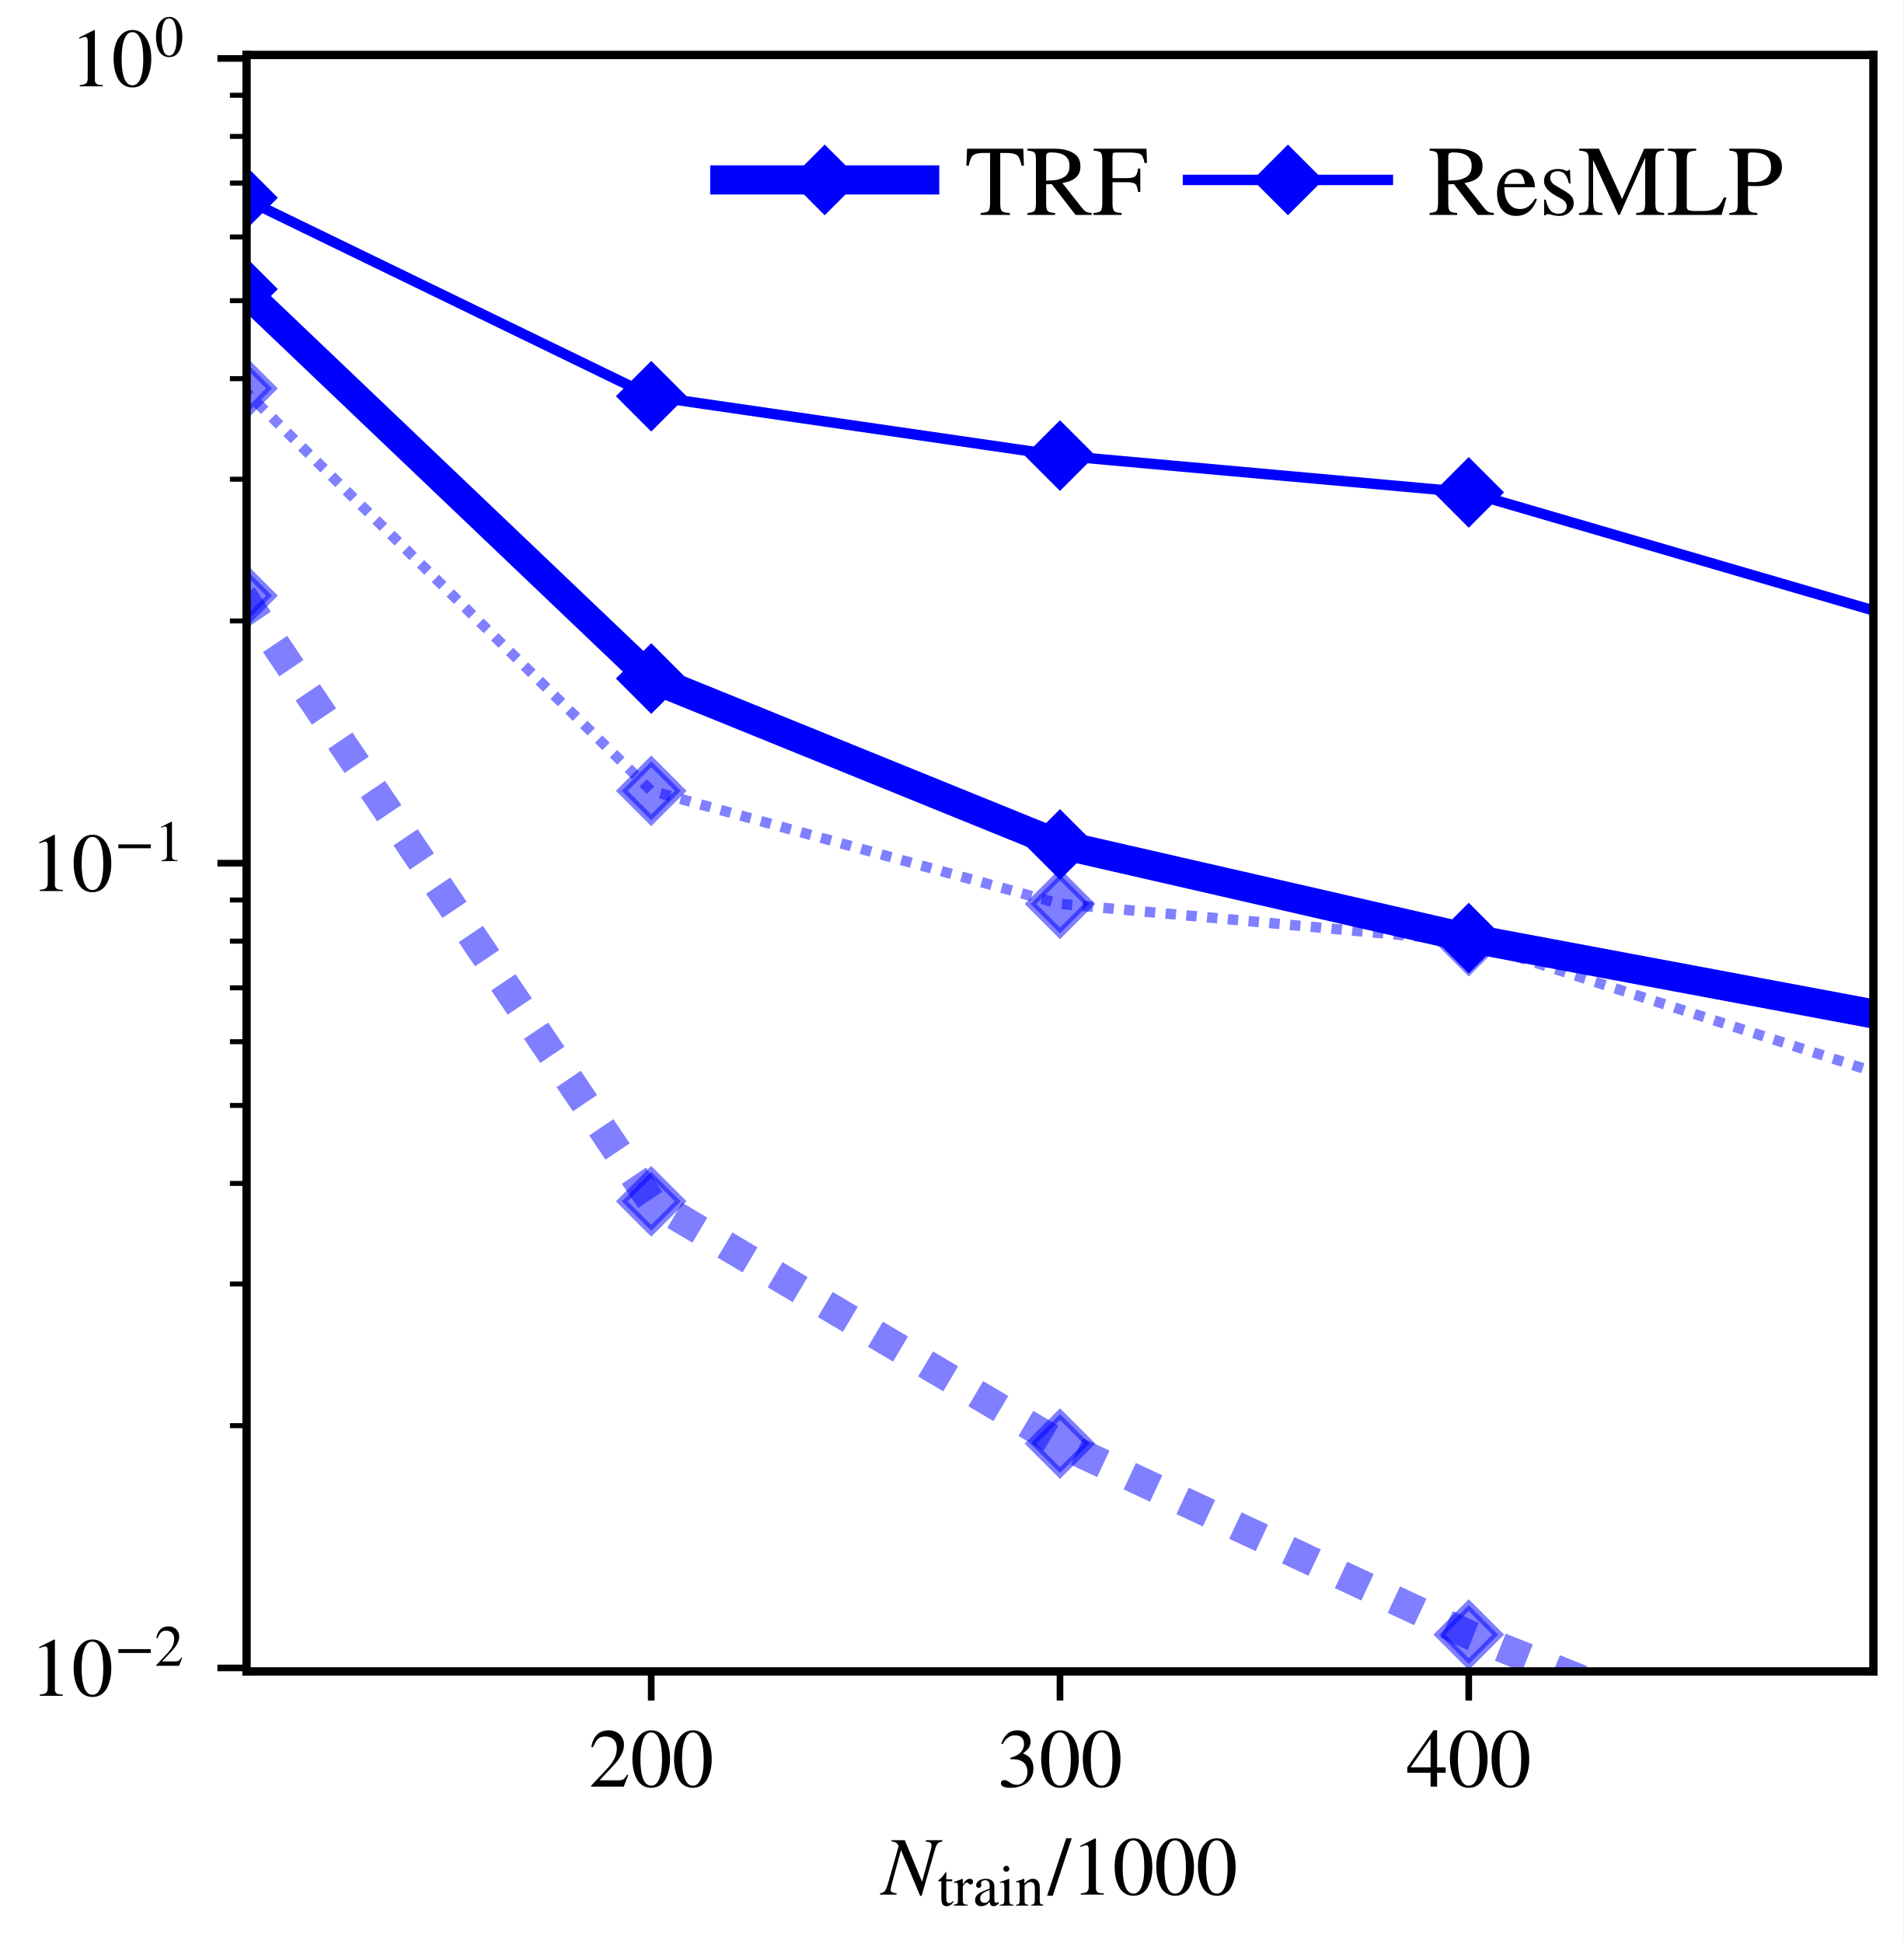
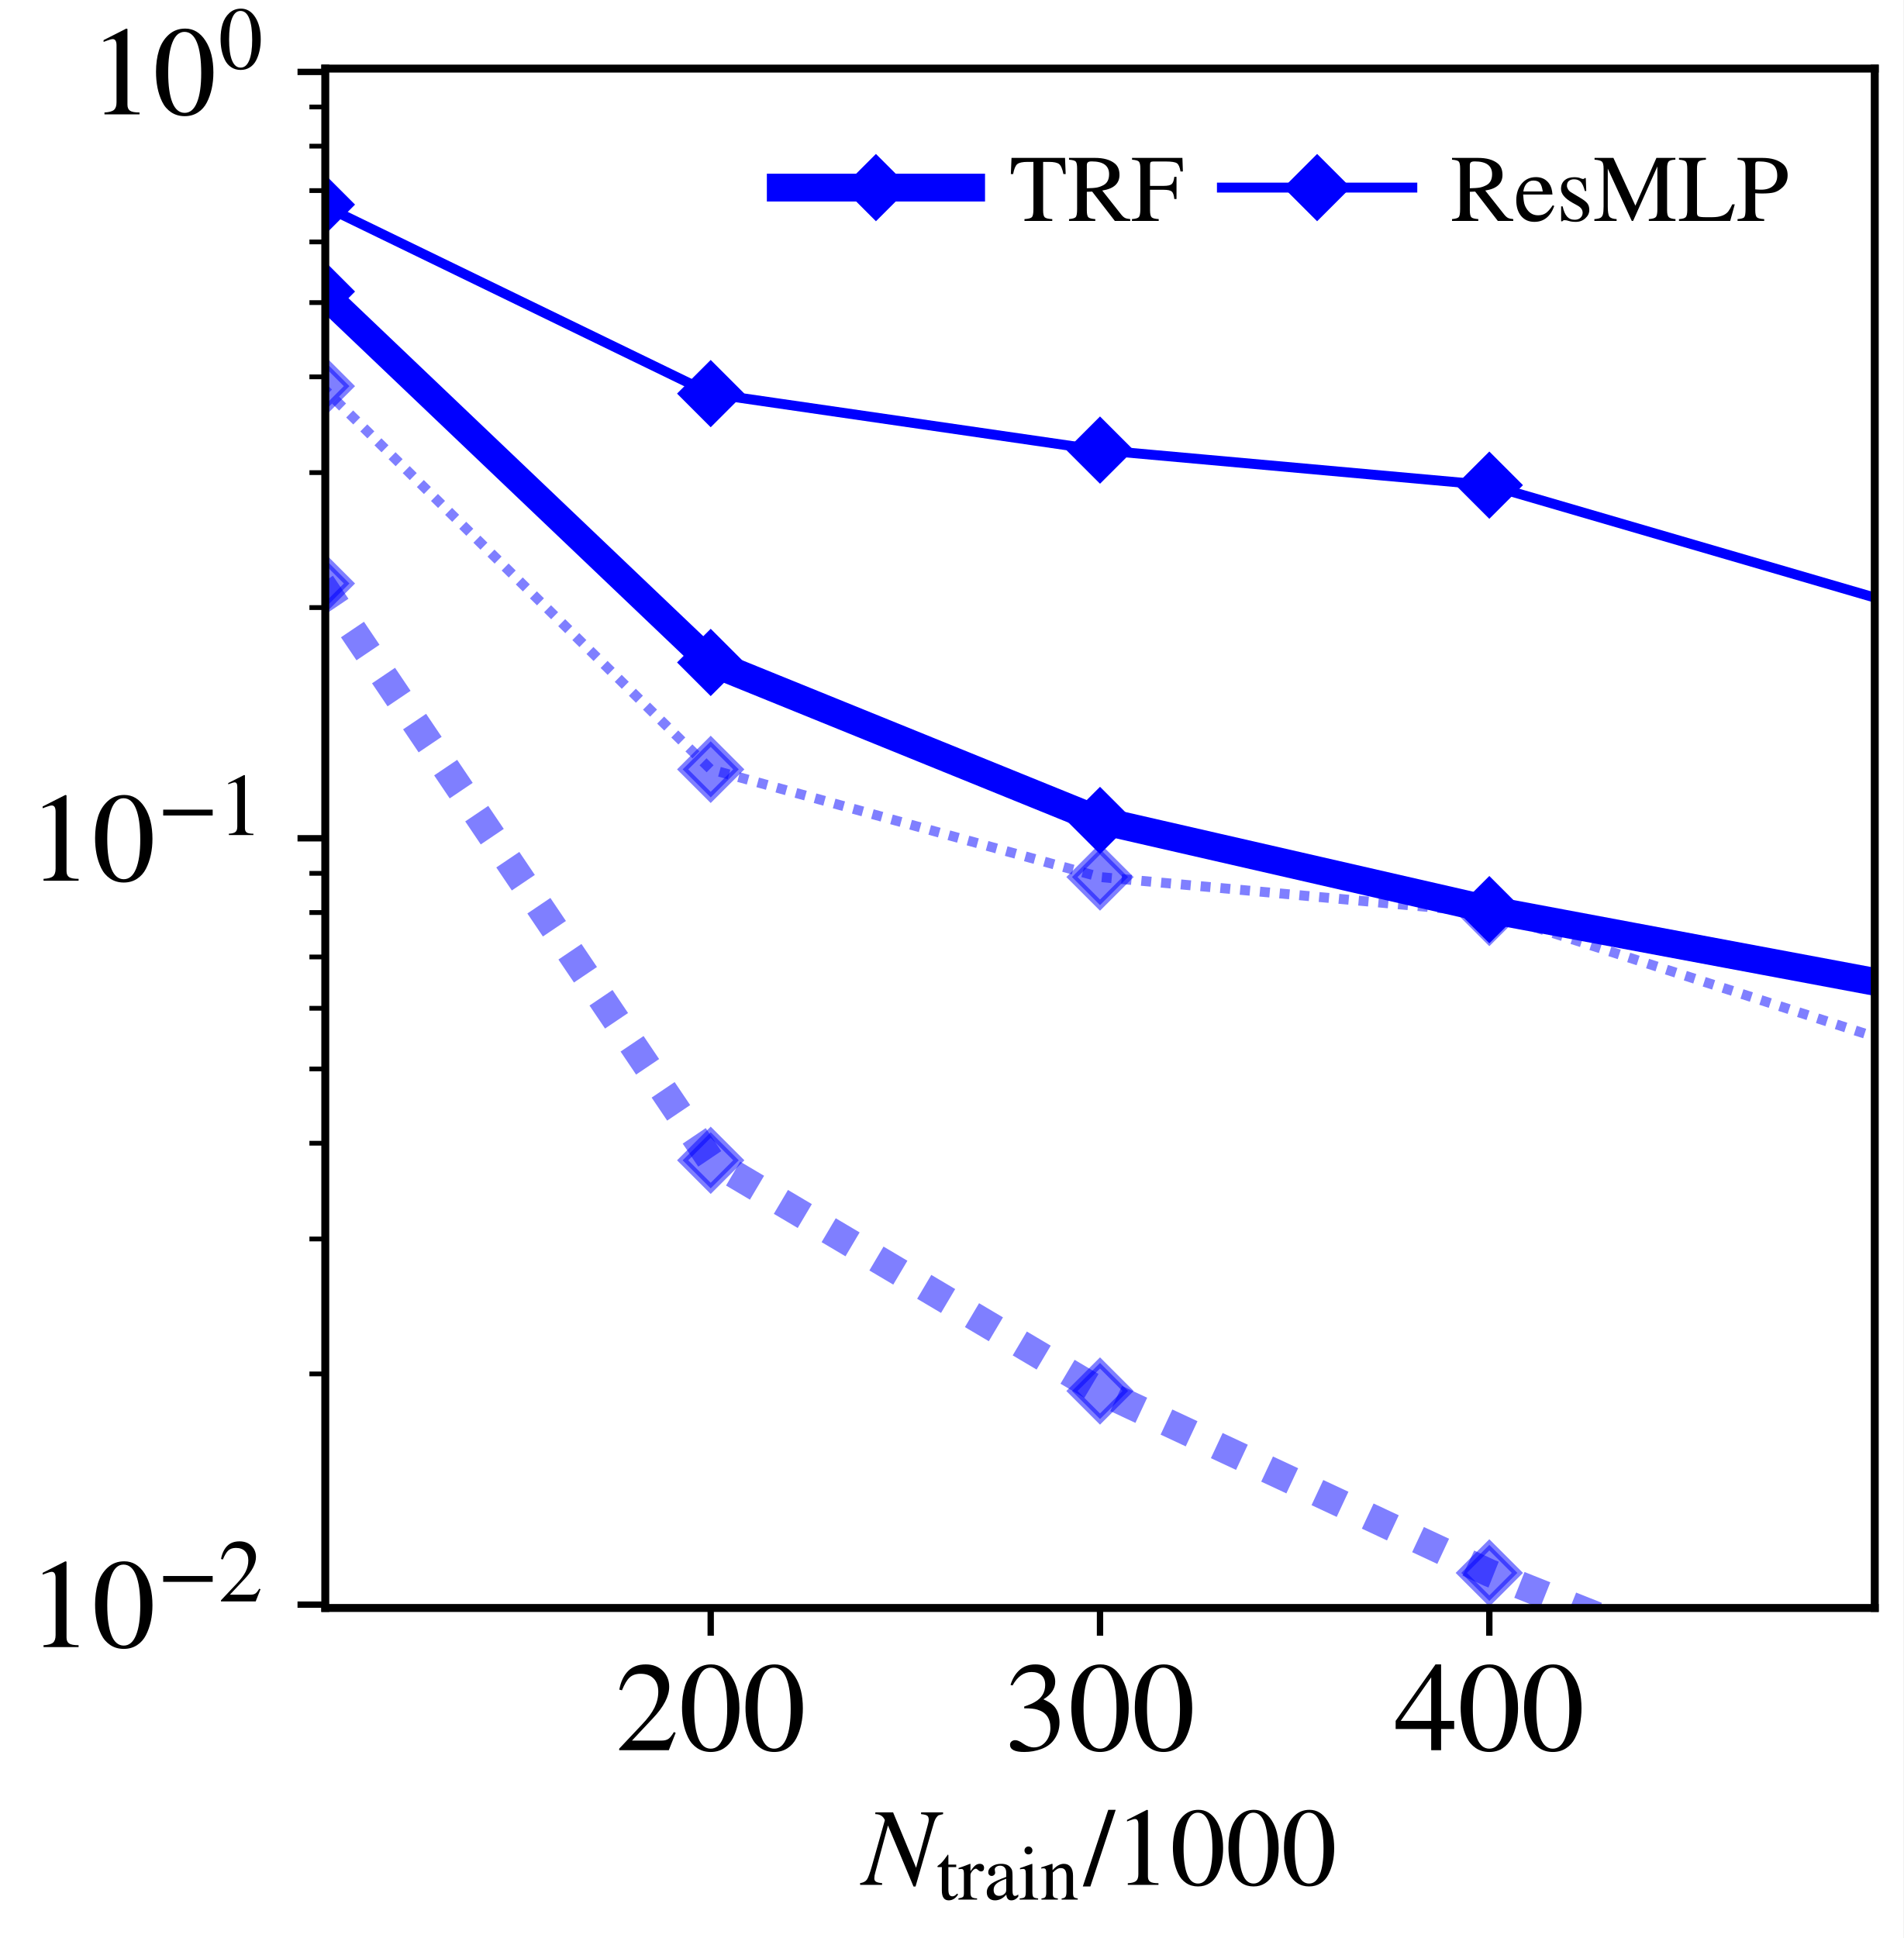
- <svg xmlns="http://www.w3.org/2000/svg" xmlns:xlink="http://www.w3.org/1999/xlink" width="228.5pt" height="233.237pt" viewBox="0 0 228.5 233.237" version="1.1">
+ <svg xmlns="http://www.w3.org/2000/svg" xmlns:xlink="http://www.w3.org/1999/xlink" width="239.9pt" height="244.286pt" viewBox="0 0 239.9 244.286" version="1.1">
  <defs>
    <style type="text/css">*{stroke-linejoin: round; stroke-linecap: butt}</style>
  </defs>
  <g id="figure_1">
    <g id="patch_1">
-       <path d="M 0 233.237  L 228.5 233.237  L 228.5 0  L 0 0  z " style="fill: #ffffff" />
+       <path d="M 0 244.286  L 239.9 244.286  L 239.9 0  L 0 0  z " style="fill: #ffffff" />
    </g>
    <g id="axes_1">
      <g id="patch_2">
-         <path d="M 29.6 200.637  L 224.9 200.637  L 224.9 6.597  L 29.6 6.597  z " style="fill: #ffffff" />
+         <path d="M 41 202.686  L 236.3 202.686  L 236.3 8.646  L 41 8.646  z " style="fill: #ffffff" />
      </g>
      <g id="matplotlib.axis_1">
        <g id="xtick_1">
          <g id="line2d_1">
-             <path d="M 78.18 200.637  L 78.18 6.597  " clip-path="url(#p393baf0ec4)" style="fill: none" />
+             <path d="M 89.58 202.686  L 89.58 8.646  " clip-path="url(#p3040567db8)" style="fill: none" />
          </g>
          <g id="line2d_2">
            <defs>
-               <path id="m6392c37e87" d="M 0 0  L 0 3.5  " style="stroke: #000000; stroke-width: 0.8" />
-             </defs>
-             <g>
-               <use xlink:href="#m6392c37e87" x="78.18" y="200.637" style="stroke: #000000; stroke-width: 0.8" />
+               <path id="m61985e2afa" d="M 0 0  L 0 3.5  " style="stroke: #000000; stroke-width: 0.8" />
+             </defs>
+             <g>
+               <use xlink:href="#m61985e2afa" x="89.58" y="202.686" style="stroke: #000000; stroke-width: 0.8" />
            </g>
          </g>
          <g id="text_1">
-             <g transform="translate(70.67965 214.4671) scale(0.1 -0.1)">
+             <g transform="translate(77.57965 220.6138) scale(0.16 -0.16)">
              <defs>
                <path id="STIXGeneral-Regular-32" d="M 3034 877  L 2688 0  L 186 0  L 186 77  L 1325 1286  Q 1773 1754 1965 2144  Q 2157 2534 2157 2950  Q 2157 3379 1920 3616  Q 1683 3853 1267 3853  Q 922 3853 720 3673  Q 518 3494 326 3021  L 192 3053  Q 301 3648 630 3987  Q 960 4326 1523 4326  Q 2054 4326 2380 4006  Q 2707 3686 2707 3200  Q 2707 2477 1888 1613  L 832 486  L 2330 486  Q 2541 486 2665 569  Q 2790 653 2944 915  L 3034 877  z " transform="scale(0.015625)" />
                <path id="STIXGeneral-Regular-30" d="M 3046 2112  Q 3046 1683 2963 1302  Q 2880 922 2717 602  Q 2554 282 2266 96  Q 1978 -90 1600 -90  Q 1210 -90 915 108  Q 621 307 461 640  Q 301 973 227 1350  Q 154 1728 154 2150  Q 154 2746 301 3222  Q 448 3699 790 4012  Q 1133 4326 1626 4326  Q 2253 4326 2649 3712  Q 3046 3098 3046 2112  z M 2432 2080  Q 2432 3091 2217 3625  Q 2003 4160 1587 4160  Q 1190 4160 979 3622  Q 768 3085 768 2106  Q 768 1120 979 598  Q 1190 77 1600 77  Q 2003 77 2217 598  Q 2432 1120 2432 2080  z " transform="scale(0.015625)" />
              </defs>
              <use xlink:href="#STIXGeneral-Regular-32" />
              <use xlink:href="#STIXGeneral-Regular-30" x="50" />
              <use xlink:href="#STIXGeneral-Regular-30" x="100" />
            </g>
          </g>
        </g>
        <g id="xtick_2">
          <g id="line2d_3">
-             <path d="M 127.25 200.637  L 127.25 6.597  " clip-path="url(#p393baf0ec4)" style="fill: none" />
+             <path d="M 138.65 202.686  L 138.65 8.646  " clip-path="url(#p3040567db8)" style="fill: none" />
          </g>
          <g id="line2d_4">
            <g>
-               <use xlink:href="#m6392c37e87" x="127.25" y="200.637" style="stroke: #000000; stroke-width: 0.8" />
+               <use xlink:href="#m61985e2afa" x="138.65" y="202.686" style="stroke: #000000; stroke-width: 0.8" />
            </g>
          </g>
          <g id="text_2">
-             <g transform="translate(119.75 214.4671) scale(0.1 -0.1)">
+             <g transform="translate(126.65 220.6138) scale(0.16 -0.16)">
              <defs>
                <path id="STIXGeneral-Regular-33" d="M 390 3264  L 288 3290  Q 435 3770 748 4048  Q 1062 4326 1542 4326  Q 1990 4326 2265 4083  Q 2541 3840 2541 3450  Q 2541 2925 1946 2566  Q 2298 2413 2477 2227  Q 2758 1914 2758 1402  Q 2758 890 2464 506  Q 2246 211 1840 60  Q 1434 -90 979 -90  Q 262 -90 262 275  Q 262 378 339 442  Q 416 506 525 506  Q 685 506 915 339  Q 1197 141 1466 141  Q 1818 141 2058 425  Q 2298 710 2298 1120  Q 2298 1856 1632 2048  Q 1434 2112 979 2112  L 979 2202  Q 1338 2323 1517 2432  Q 2035 2726 2035 3290  Q 2035 3610 1852 3776  Q 1670 3942 1344 3942  Q 768 3942 390 3264  z " transform="scale(0.015625)" />
              </defs>
              <use xlink:href="#STIXGeneral-Regular-33" />
              <use xlink:href="#STIXGeneral-Regular-30" x="50" />
              <use xlink:href="#STIXGeneral-Regular-30" x="100" />
            </g>
          </g>
        </g>
        <g id="xtick_3">
          <g id="line2d_5">
-             <path d="M 176.32 200.637  L 176.32 6.597  " clip-path="url(#p393baf0ec4)" style="fill: none" />
+             <path d="M 187.72 202.686  L 187.72 8.646  " clip-path="url(#p3040567db8)" style="fill: none" />
          </g>
          <g id="line2d_6">
            <g>
-               <use xlink:href="#m6392c37e87" x="176.32" y="200.637" style="stroke: #000000; stroke-width: 0.8" />
+               <use xlink:href="#m61985e2afa" x="187.72" y="202.686" style="stroke: #000000; stroke-width: 0.8" />
            </g>
          </g>
          <g id="text_3">
-             <g transform="translate(168.8204 214.4671) scale(0.1 -0.1)">
+             <g transform="translate(175.7204 220.6138) scale(0.16 -0.16)">
              <defs>
                <path id="STIXGeneral-Regular-34" d="M 3027 1069  L 2368 1069  L 2368 0  L 1869 0  L 1869 1069  L 77 1069  L 77 1478  L 2086 4326  L 2368 4326  L 2368 1478  L 3027 1478  L 3027 1069  z M 1869 1478  L 1869 3674  L 333 1478  L 1869 1478  z " transform="scale(0.015625)" />
              </defs>
              <use xlink:href="#STIXGeneral-Regular-34" />
              <use xlink:href="#STIXGeneral-Regular-30" x="50" />
              <use xlink:href="#STIXGeneral-Regular-30" x="100" />
            </g>
          </g>
        </g>
        <g id="text_4">
-           <g transform="translate(105.85 227.4671) scale(0.1 -0.1)">
+           <g transform="translate(108.69 237.6479) scale(0.14 -0.14)">
            <defs>
              <path id="STIXGeneral-Italic-4e" d="M 4653 4179  L 4653 4077  Q 4480 4038 4413 4016  Q 4346 3994 4266 3882  Q 4186 3770 4144 3635  Q 4102 3501 4000 3149  L 3066 -96  L 2950 -96  L 1478 3424  L 749 723  Q 691 525 691 378  Q 691 243 790 182  Q 890 122 1139 102  L 1139 0  L -128 0  L -128 102  Q 147 141 262 304  Q 378 467 550 1075  L 1299 3731  Q 1152 4077 749 4077  L 749 4179  L 1773 4179  L 3098 986  L 3776 3469  Q 3827 3648 3827 3750  Q 3827 3923 3740 3987  Q 3654 4051 3386 4077  L 3386 4179  L 4653 4179  z " transform="scale(0.015625)" />
              <path id="STIXGeneral-Regular-74" d="M 1702 493  L 1786 422  Q 1478 -64 1011 -64  Q 448 -64 448 749  L 448 2675  L 109 2675  Q 83 2694 83 2720  Q 83 2771 192 2842  Q 435 2982 813 3526  Q 826 3546 874 3606  Q 922 3667 941 3706  Q 986 3706 986 3622  L 986 2880  L 1632 2880  L 1632 2675  L 986 2675  L 986 845  Q 986 538 1062 403  Q 1139 269 1318 269  Q 1510 269 1702 493  z " transform="scale(0.015625)" />
              <path id="STIXGeneral-Regular-72" d="M 1024 2931  L 1024 2342  Q 1267 2688 1430 2816  Q 1594 2944 1792 2944  Q 1958 2944 2051 2854  Q 2144 2765 2144 2605  Q 2144 2470 2077 2393  Q 2010 2317 1894 2317  Q 1773 2317 1638 2445  Q 1536 2541 1472 2541  Q 1338 2541 1181 2355  Q 1024 2170 1024 2016  L 1024 576  Q 1024 301 1133 205  Q 1242 109 1568 96  L 1568 0  L 32 0  L 32 96  Q 339 154 412 224  Q 486 294 486 538  L 486 2138  Q 486 2349 438 2435  Q 390 2522 269 2522  Q 166 2522 45 2496  L 45 2598  Q 448 2726 992 2944  L 1024 2931  z " transform="scale(0.015625)" />
              <path id="STIXGeneral-Regular-61" d="M 2829 422  L 2829 243  Q 2586 -64 2253 -64  Q 1888 -64 1843 403  L 1837 403  Q 1427 -64 909 -64  Q 608 -64 422 112  Q 237 288 237 602  Q 237 1050 685 1350  Q 992 1555 1837 1869  L 1837 2214  Q 1837 2502 1699 2646  Q 1562 2790 1338 2790  Q 1146 2790 1018 2697  Q 890 2605 890 2477  Q 890 2419 909 2348  Q 928 2278 928 2208  Q 928 2112 841 2029  Q 755 1946 634 1946  Q 525 1946 441 2029  Q 358 2112 358 2240  Q 358 2547 685 2752  Q 986 2944 1421 2944  Q 1939 2944 2176 2656  Q 2291 2522 2323 2384  Q 2355 2246 2355 1946  L 2355 723  Q 2355 301 2554 301  Q 2682 301 2829 422  z M 1837 813  L 1837 1715  Q 1248 1510 1018 1293  Q 800 1094 800 800  Q 800 557 921 432  Q 1043 307 1242 307  Q 1453 307 1613 410  Q 1747 506 1792 589  Q 1837 672 1837 813  z " transform="scale(0.015625)" />
              <path id="STIXGeneral-Regular-69" d="M 1152 4045  Q 1152 3904 1056 3811  Q 960 3718 819 3718  Q 685 3718 592 3811  Q 499 3904 499 4045  Q 499 4179 595 4275  Q 691 4371 826 4371  Q 966 4371 1059 4275  Q 1152 4179 1152 4045  z M 1619 0  L 102 0  L 102 96  Q 435 115 521 211  Q 608 307 608 666  L 608 2118  Q 608 2342 563 2432  Q 518 2522 397 2522  Q 243 2522 128 2490  L 128 2592  L 1120 2944  L 1146 2918  L 1146 672  Q 1146 314 1226 218  Q 1306 122 1619 96  L 1619 0  z " transform="scale(0.015625)" />
              <path id="STIXGeneral-Regular-6e" d="M 3104 0  L 1773 0  L 1779 96  Q 2016 115 2096 233  Q 2176 352 2176 672  L 2176 1946  Q 2176 2592 1709 2592  Q 1549 2592 1408 2515  Q 1267 2438 1050 2227  L 1050 461  Q 1050 269 1136 192  Q 1222 115 1466 96  L 1466 0  L 115 0  L 115 96  Q 358 115 435 214  Q 512 314 512 602  L 512 2157  Q 512 2394 467 2483  Q 422 2573 288 2573  Q 160 2573 102 2547  L 102 2656  Q 550 2784 979 2944  L 1030 2925  L 1030 2426  L 1037 2426  Q 1491 2944 1958 2944  Q 2323 2944 2518 2688  Q 2714 2432 2714 1958  L 2714 544  Q 2714 288 2790 205  Q 2867 122 3104 96  L 3104 0  z " transform="scale(0.015625)" />
              <path id="STIXGeneral-Regular-2f" d="M 1837 4326  L 378 -90  L -58 -90  L 1408 4326  L 1837 4326  z " transform="scale(0.015625)" />
              <path id="STIXGeneral-Regular-31" d="M 2522 0  L 755 0  L 755 96  Q 1107 115 1235 227  Q 1363 339 1363 608  L 1363 3482  Q 1363 3795 1171 3795  Q 1082 3795 883 3718  L 710 3654  L 710 3744  L 1856 4326  L 1914 4307  L 1914 486  Q 1914 275 2042 185  Q 2170 96 2522 96  L 2522 0  z " transform="scale(0.015625)" />
            </defs>
            <use xlink:href="#STIXGeneral-Italic-4e" transform="translate(0 0.40625)" />
            <use xlink:href="#STIXGeneral-Regular-74" transform="translate(66.7 -12.82188) scale(0.7)" />
            <use xlink:href="#STIXGeneral-Regular-72" transform="translate(86.15999 -12.82188) scale(0.7)" />
            <use xlink:href="#STIXGeneral-Regular-61" transform="translate(109.47 -12.82188) scale(0.7)" />
            <use xlink:href="#STIXGeneral-Regular-69" transform="translate(140.55 -12.82188) scale(0.7)" />
            <use xlink:href="#STIXGeneral-Regular-6e" transform="translate(160.01 -12.82188) scale(0.7)" />
            <use xlink:href="#STIXGeneral-Regular-2f" transform="translate(199.4193 0.40625)" />
            <use xlink:href="#STIXGeneral-Regular-31" transform="translate(227.2193 0.40625)" />
            <use xlink:href="#STIXGeneral-Regular-30" transform="translate(277.2193 0.40625)" />
            <use xlink:href="#STIXGeneral-Regular-30" transform="translate(327.2193 0.40625)" />
            <use xlink:href="#STIXGeneral-Regular-30" transform="translate(377.2193 0.40625)" />
          </g>
        </g>
      </g>
      <g id="matplotlib.axis_2">
        <g id="ytick_1">
          <g id="line2d_7">
-             <path d="M 29.6 200.216  L 224.9 200.216  " clip-path="url(#p393baf0ec4)" style="fill: none" />
+             <path d="M 41 202.265  L 236.3 202.265  " clip-path="url(#p3040567db8)" style="fill: none" />
          </g>
          <g id="line2d_8">
            <defs>
-               <path id="mef83c3474a" d="M 0 0  L -3.5 0  " style="stroke: #000000; stroke-width: 0.8" />
-             </defs>
-             <g>
-               <use xlink:href="#mef83c3474a" x="29.6" y="200.216" style="stroke: #000000; stroke-width: 0.8" />
+               <path id="mb563e4d3ad" d="M 0 0  L -3.5 0  " style="stroke: #000000; stroke-width: 0.8" />
+             </defs>
+             <g>
+               <use xlink:href="#mb563e4d3ad" x="41" y="202.265" style="stroke: #000000; stroke-width: 0.8" />
            </g>
          </g>
          <g id="text_5">
-             <g transform="translate(3.6 203.6306) scale(0.1 -0.1)">
+             <g transform="translate(3.6 207.7284) scale(0.16 -0.16)">
              <defs>
                <path id="STIXGeneral-Regular-2212" d="M 3974 1408  L 410 1408  L 410 1830  L 3974 1830  L 3974 1408  z " transform="scale(0.015625)" />
              </defs>
              <use xlink:href="#STIXGeneral-Regular-31" transform="translate(0 0.684375)" />
              <use xlink:href="#STIXGeneral-Regular-30" transform="translate(49.99999 0.684375)" />
              <use xlink:href="#STIXGeneral-Regular-2212" transform="translate(101.575 36.68438) scale(0.7)" />
              <use xlink:href="#STIXGeneral-Regular-32" transform="translate(149.525 36.68438) scale(0.7)" />
            </g>
          </g>
        </g>
        <g id="ytick_2">
          <g id="line2d_9">
-             <path d="M 29.6 103.615  L 224.9 103.615  " clip-path="url(#p393baf0ec4)" style="fill: none" />
+             <path d="M 41 105.664  L 236.3 105.664  " clip-path="url(#p3040567db8)" style="fill: none" />
          </g>
          <g id="line2d_10">
            <g>
-               <use xlink:href="#mef83c3474a" x="29.6" y="103.615" style="stroke: #000000; stroke-width: 0.8" />
+               <use xlink:href="#mb563e4d3ad" x="41" y="105.664" style="stroke: #000000; stroke-width: 0.8" />
            </g>
          </g>
          <g id="text_6">
-             <g transform="translate(3.6 107.0301) scale(0.1 -0.1)">
+             <g transform="translate(3.6 111.128) scale(0.16 -0.16)">
              <use xlink:href="#STIXGeneral-Regular-31" transform="translate(0 0.684375)" />
              <use xlink:href="#STIXGeneral-Regular-30" transform="translate(49.99999 0.684375)" />
              <use xlink:href="#STIXGeneral-Regular-2212" transform="translate(101.575 36.68438) scale(0.7)" />
              <use xlink:href="#STIXGeneral-Regular-31" transform="translate(149.525 36.68438) scale(0.7)" />
            </g>
          </g>
        </g>
        <g id="ytick_3">
          <g id="line2d_11">
-             <path d="M 29.6 7.015  L 224.9 7.015  " clip-path="url(#p393baf0ec4)" style="fill: none" />
+             <path d="M 41 9.064  L 236.3 9.064  " clip-path="url(#p3040567db8)" style="fill: none" />
          </g>
          <g id="line2d_12">
            <g>
-               <use xlink:href="#mef83c3474a" x="29.6" y="7.015" style="stroke: #000000; stroke-width: 0.8" />
+               <use xlink:href="#mb563e4d3ad" x="41" y="9.064" style="stroke: #000000; stroke-width: 0.8" />
            </g>
          </g>
          <g id="text_7">
-             <g transform="translate(8.4 10.42969) scale(0.1 -0.1)">
+             <g transform="translate(11.28 14.5275) scale(0.16 -0.16)">
              <use xlink:href="#STIXGeneral-Regular-31" transform="translate(0 0.684375)" />
              <use xlink:href="#STIXGeneral-Regular-30" transform="translate(49.99999 0.684375)" />
              <use xlink:href="#STIXGeneral-Regular-30" transform="translate(101.575 36.68438) scale(0.7)" />
            </g>
          </g>
        </g>
        <g id="ytick_4">
          <g id="line2d_13">
            <defs>
-               <path id="me2a580d50d" d="M 0 0  L -2 0  " style="stroke: #000000; stroke-width: 0.6" />
-             </defs>
-             <g>
-               <use xlink:href="#me2a580d50d" x="29.6" y="171.136" style="stroke: #000000; stroke-width: 0.6" />
+               <path id="mca7dac3e4a" d="M 0 0  L -2 0  " style="stroke: #000000; stroke-width: 0.6" />
+             </defs>
+             <g>
+               <use xlink:href="#mca7dac3e4a" x="41" y="173.185" style="stroke: #000000; stroke-width: 0.6" />
            </g>
          </g>
        </g>
        <g id="ytick_5">
          <g id="line2d_14">
            <g>
-               <use xlink:href="#me2a580d50d" x="29.6" y="154.126" style="stroke: #000000; stroke-width: 0.6" />
+               <use xlink:href="#mca7dac3e4a" x="41" y="156.175" style="stroke: #000000; stroke-width: 0.6" />
            </g>
          </g>
        </g>
        <g id="ytick_6">
          <g id="line2d_15">
            <g>
-               <use xlink:href="#me2a580d50d" x="29.6" y="142.056" style="stroke: #000000; stroke-width: 0.6" />
+               <use xlink:href="#mca7dac3e4a" x="41" y="144.105" style="stroke: #000000; stroke-width: 0.6" />
            </g>
          </g>
        </g>
        <g id="ytick_7">
          <g id="line2d_16">
            <g>
-               <use xlink:href="#me2a580d50d" x="29.6" y="132.695" style="stroke: #000000; stroke-width: 0.6" />
+               <use xlink:href="#mca7dac3e4a" x="41" y="134.744" style="stroke: #000000; stroke-width: 0.6" />
            </g>
          </g>
        </g>
        <g id="ytick_8">
          <g id="line2d_17">
            <g>
-               <use xlink:href="#me2a580d50d" x="29.6" y="125.046" style="stroke: #000000; stroke-width: 0.6" />
+               <use xlink:href="#mca7dac3e4a" x="41" y="127.095" style="stroke: #000000; stroke-width: 0.6" />
            </g>
          </g>
        </g>
        <g id="ytick_9">
          <g id="line2d_18">
            <g>
-               <use xlink:href="#me2a580d50d" x="29.6" y="118.579" style="stroke: #000000; stroke-width: 0.6" />
+               <use xlink:href="#mca7dac3e4a" x="41" y="120.628" style="stroke: #000000; stroke-width: 0.6" />
            </g>
          </g>
        </g>
        <g id="ytick_10">
          <g id="line2d_19">
            <g>
-               <use xlink:href="#me2a580d50d" x="29.6" y="112.977" style="stroke: #000000; stroke-width: 0.6" />
+               <use xlink:href="#mca7dac3e4a" x="41" y="115.026" style="stroke: #000000; stroke-width: 0.6" />
            </g>
          </g>
        </g>
        <g id="ytick_11">
          <g id="line2d_20">
            <g>
-               <use xlink:href="#me2a580d50d" x="29.6" y="108.035" style="stroke: #000000; stroke-width: 0.6" />
+               <use xlink:href="#mca7dac3e4a" x="41" y="110.084" style="stroke: #000000; stroke-width: 0.6" />
            </g>
          </g>
        </g>
        <g id="ytick_12">
          <g id="line2d_21">
            <g>
-               <use xlink:href="#me2a580d50d" x="29.6" y="74.536" style="stroke: #000000; stroke-width: 0.6" />
+               <use xlink:href="#mca7dac3e4a" x="41" y="76.585" style="stroke: #000000; stroke-width: 0.6" />
            </g>
          </g>
        </g>
        <g id="ytick_13">
          <g id="line2d_22">
            <g>
-               <use xlink:href="#me2a580d50d" x="29.6" y="57.525" style="stroke: #000000; stroke-width: 0.6" />
+               <use xlink:href="#mca7dac3e4a" x="41" y="59.574" style="stroke: #000000; stroke-width: 0.6" />
            </g>
          </g>
        </g>
        <g id="ytick_14">
          <g id="line2d_23">
            <g>
-               <use xlink:href="#me2a580d50d" x="29.6" y="45.456" style="stroke: #000000; stroke-width: 0.6" />
+               <use xlink:href="#mca7dac3e4a" x="41" y="47.505" style="stroke: #000000; stroke-width: 0.6" />
            </g>
          </g>
        </g>
        <g id="ytick_15">
          <g id="line2d_24">
            <g>
-               <use xlink:href="#me2a580d50d" x="29.6" y="36.094" style="stroke: #000000; stroke-width: 0.6" />
+               <use xlink:href="#mca7dac3e4a" x="41" y="38.143" style="stroke: #000000; stroke-width: 0.6" />
            </g>
          </g>
        </g>
        <g id="ytick_16">
          <g id="line2d_25">
            <g>
-               <use xlink:href="#me2a580d50d" x="29.6" y="28.446" style="stroke: #000000; stroke-width: 0.6" />
+               <use xlink:href="#mca7dac3e4a" x="41" y="30.494" style="stroke: #000000; stroke-width: 0.6" />
            </g>
          </g>
        </g>
        <g id="ytick_17">
          <g id="line2d_26">
            <g>
-               <use xlink:href="#me2a580d50d" x="29.6" y="21.978" style="stroke: #000000; stroke-width: 0.6" />
+               <use xlink:href="#mca7dac3e4a" x="41" y="24.027" style="stroke: #000000; stroke-width: 0.6" />
            </g>
          </g>
        </g>
        <g id="ytick_18">
          <g id="line2d_27">
            <g>
-               <use xlink:href="#me2a580d50d" x="29.6" y="16.376" style="stroke: #000000; stroke-width: 0.6" />
+               <use xlink:href="#mca7dac3e4a" x="41" y="18.425" style="stroke: #000000; stroke-width: 0.6" />
            </g>
          </g>
        </g>
        <g id="ytick_19">
          <g id="line2d_28">
            <g>
-               <use xlink:href="#me2a580d50d" x="29.6" y="11.435" style="stroke: #000000; stroke-width: 0.6" />
+               <use xlink:href="#mca7dac3e4a" x="41" y="13.484" style="stroke: #000000; stroke-width: 0.6" />
            </g>
          </g>
        </g>
      </g>
      <g id="line2d_29">
-         <path d="M 29.109 34.7  L 78.18 81.453  L 127.25 101.369  L 176.32 112.611  L 229.5 122.572  " clip-path="url(#p393baf0ec4)" style="fill: none; stroke: #0000ff; stroke-width: 3.5; stroke-linecap: square" />
+         <path d="M 40.509 36.749  L 89.58 83.502  L 138.65 103.418  L 187.72 114.66  L 240.9 124.621  " clip-path="url(#p3040567db8)" style="fill: none; stroke: #0000ff; stroke-width: 3.5; stroke-linecap: square" />
        <defs>
-           <path id="mf9c1a3f8b9" d="M 0 3.536  L 3.536 0  L 0 -3.536  L -3.536 0  z " style="stroke: #0000ff; stroke-linejoin: miter" />
+           <path id="mff42a64a7a" d="M 0 3.536  L 3.536 0  L 0 -3.536  L -3.536 0  z " style="stroke: #0000ff; stroke-linejoin: miter" />
        </defs>
-         <g clip-path="url(#p393baf0ec4)">
-           <use xlink:href="#mf9c1a3f8b9" x="29.109" y="34.7" style="fill: #0000ff; stroke: #0000ff; stroke-linejoin: miter" />
-           <use xlink:href="#mf9c1a3f8b9" x="78.18" y="81.453" style="fill: #0000ff; stroke: #0000ff; stroke-linejoin: miter" />
-           <use xlink:href="#mf9c1a3f8b9" x="127.25" y="101.369" style="fill: #0000ff; stroke: #0000ff; stroke-linejoin: miter" />
-           <use xlink:href="#mf9c1a3f8b9" x="176.32" y="112.611" style="fill: #0000ff; stroke: #0000ff; stroke-linejoin: miter" />
-           <use xlink:href="#mf9c1a3f8b9" x="240.112" y="124.559" style="fill: #0000ff; stroke: #0000ff; stroke-linejoin: miter" />
+         <g clip-path="url(#p3040567db8)">
+           <use xlink:href="#mff42a64a7a" x="40.509" y="36.749" style="fill: #0000ff; stroke: #0000ff; stroke-linejoin: miter" />
+           <use xlink:href="#mff42a64a7a" x="89.58" y="83.502" style="fill: #0000ff; stroke: #0000ff; stroke-linejoin: miter" />
+           <use xlink:href="#mff42a64a7a" x="138.65" y="103.418" style="fill: #0000ff; stroke: #0000ff; stroke-linejoin: miter" />
+           <use xlink:href="#mff42a64a7a" x="187.72" y="114.66" style="fill: #0000ff; stroke: #0000ff; stroke-linejoin: miter" />
+           <use xlink:href="#mff42a64a7a" x="251.512" y="126.608" style="fill: #0000ff; stroke: #0000ff; stroke-linejoin: miter" />
        </g>
      </g>
      <g id="line2d_30">
-         <path d="M 29.109 23.741  L 78.18 47.564  L 127.25 54.687  L 176.32 59.107  L 229.5 74.62  " clip-path="url(#p393baf0ec4)" style="fill: none; stroke: #0000ff; stroke-width: 1.25; stroke-linecap: square" />
-         <g clip-path="url(#p393baf0ec4)">
-           <use xlink:href="#mf9c1a3f8b9" x="29.109" y="23.741" style="fill: #0000ff; stroke: #0000ff; stroke-linejoin: miter" />
-           <use xlink:href="#mf9c1a3f8b9" x="78.18" y="47.564" style="fill: #0000ff; stroke: #0000ff; stroke-linejoin: miter" />
-           <use xlink:href="#mf9c1a3f8b9" x="127.25" y="54.687" style="fill: #0000ff; stroke: #0000ff; stroke-linejoin: miter" />
-           <use xlink:href="#mf9c1a3f8b9" x="176.32" y="59.107" style="fill: #0000ff; stroke: #0000ff; stroke-linejoin: miter" />
-           <use xlink:href="#mf9c1a3f8b9" x="240.112" y="77.716" style="fill: #0000ff; stroke: #0000ff; stroke-linejoin: miter" />
+         <path d="M 40.509 25.79  L 89.58 49.613  L 138.65 56.736  L 187.72 61.156  L 240.9 76.669  " clip-path="url(#p3040567db8)" style="fill: none; stroke: #0000ff; stroke-width: 1.25; stroke-linecap: square" />
+         <g clip-path="url(#p3040567db8)">
+           <use xlink:href="#mff42a64a7a" x="40.509" y="25.79" style="fill: #0000ff; stroke: #0000ff; stroke-linejoin: miter" />
+           <use xlink:href="#mff42a64a7a" x="89.58" y="49.613" style="fill: #0000ff; stroke: #0000ff; stroke-linejoin: miter" />
+           <use xlink:href="#mff42a64a7a" x="138.65" y="56.736" style="fill: #0000ff; stroke: #0000ff; stroke-linejoin: miter" />
+           <use xlink:href="#mff42a64a7a" x="187.72" y="61.156" style="fill: #0000ff; stroke: #0000ff; stroke-linejoin: miter" />
+           <use xlink:href="#mff42a64a7a" x="251.512" y="79.765" style="fill: #0000ff; stroke: #0000ff; stroke-linejoin: miter" />
        </g>
      </g>
      <g id="line2d_31">
-         <path d="M 29.109 71.502  L 78.18 144.208  L 127.25 173.288  L 176.32 196.217  L 229.5 217.416  " clip-path="url(#p393baf0ec4)" style="fill: none; stroke-dasharray: 3.5,3.5; stroke-dashoffset: 0; stroke: #0000ff; stroke-opacity: 0.5; stroke-width: 3.5" />
+         <path d="M 40.509 73.55  L 89.58 146.257  L 138.65 175.337  L 187.72 198.266  L 240.9 219.465  " clip-path="url(#p3040567db8)" style="fill: none; stroke-dasharray: 3.5,3.5; stroke-dashoffset: 0; stroke: #0000ff; stroke-opacity: 0.5; stroke-width: 3.5" />
        <defs>
-           <path id="m57e06a8458" d="M 0 3.536  L 3.536 0  L 0 -3.536  L -3.536 0  z " style="stroke: #0000ff; stroke-opacity: 0.5; stroke-linejoin: miter" />
+           <path id="mf923b8bfce" d="M 0 3.536  L 3.536 0  L 0 -3.536  L -3.536 0  z " style="stroke: #0000ff; stroke-opacity: 0.5; stroke-linejoin: miter" />
        </defs>
-         <g clip-path="url(#p393baf0ec4)">
-           <use xlink:href="#m57e06a8458" x="29.109" y="71.502" style="fill: #0000ff; fill-opacity: 0.5; stroke: #0000ff; stroke-opacity: 0.5; stroke-linejoin: miter" />
-           <use xlink:href="#m57e06a8458" x="78.18" y="144.208" style="fill: #0000ff; fill-opacity: 0.5; stroke: #0000ff; stroke-opacity: 0.5; stroke-linejoin: miter" />
-           <use xlink:href="#m57e06a8458" x="127.25" y="173.288" style="fill: #0000ff; fill-opacity: 0.5; stroke: #0000ff; stroke-opacity: 0.5; stroke-linejoin: miter" />
-           <use xlink:href="#m57e06a8458" x="176.32" y="196.217" style="fill: #0000ff; fill-opacity: 0.5; stroke: #0000ff; stroke-opacity: 0.5; stroke-linejoin: miter" />
-           <use xlink:href="#m57e06a8458" x="240.112" y="221.646" style="fill: #0000ff; fill-opacity: 0.5; stroke: #0000ff; stroke-opacity: 0.5; stroke-linejoin: miter" />
+         <g clip-path="url(#p3040567db8)">
+           <use xlink:href="#mf923b8bfce" x="40.509" y="73.55" style="fill: #0000ff; fill-opacity: 0.5; stroke: #0000ff; stroke-opacity: 0.5; stroke-linejoin: miter" />
+           <use xlink:href="#mf923b8bfce" x="89.58" y="146.257" style="fill: #0000ff; fill-opacity: 0.5; stroke: #0000ff; stroke-opacity: 0.5; stroke-linejoin: miter" />
+           <use xlink:href="#mf923b8bfce" x="138.65" y="175.337" style="fill: #0000ff; fill-opacity: 0.5; stroke: #0000ff; stroke-opacity: 0.5; stroke-linejoin: miter" />
+           <use xlink:href="#mf923b8bfce" x="187.72" y="198.266" style="fill: #0000ff; fill-opacity: 0.5; stroke: #0000ff; stroke-opacity: 0.5; stroke-linejoin: miter" />
+           <use xlink:href="#mf923b8bfce" x="251.512" y="223.695" style="fill: #0000ff; fill-opacity: 0.5; stroke: #0000ff; stroke-opacity: 0.5; stroke-linejoin: miter" />
        </g>
      </g>
      <g id="line2d_32">
-         <path d="M 29.109 46.626  L 78.18 94.93  L 127.25 108.504  L 176.32 112.977  L 229.5 130.121  " clip-path="url(#p393baf0ec4)" style="fill: none; stroke-dasharray: 1.25,1.25; stroke-dashoffset: 0; stroke: #0000ff; stroke-opacity: 0.5; stroke-width: 1.25" />
-         <g clip-path="url(#p393baf0ec4)">
-           <use xlink:href="#m57e06a8458" x="29.109" y="46.626" style="fill: #0000ff; fill-opacity: 0.5; stroke: #0000ff; stroke-opacity: 0.5; stroke-linejoin: miter" />
-           <use xlink:href="#m57e06a8458" x="78.18" y="94.93" style="fill: #0000ff; fill-opacity: 0.5; stroke: #0000ff; stroke-opacity: 0.5; stroke-linejoin: miter" />
-           <use xlink:href="#m57e06a8458" x="127.25" y="108.504" style="fill: #0000ff; fill-opacity: 0.5; stroke: #0000ff; stroke-opacity: 0.5; stroke-linejoin: miter" />
-           <use xlink:href="#m57e06a8458" x="176.32" y="112.977" style="fill: #0000ff; fill-opacity: 0.5; stroke: #0000ff; stroke-opacity: 0.5; stroke-linejoin: miter" />
-           <use xlink:href="#m57e06a8458" x="240.112" y="133.542" style="fill: #0000ff; fill-opacity: 0.5; stroke: #0000ff; stroke-opacity: 0.5; stroke-linejoin: miter" />
+         <path d="M 40.509 48.675  L 89.58 96.979  L 138.65 110.553  L 187.72 115.026  L 240.9 132.17  " clip-path="url(#p3040567db8)" style="fill: none; stroke-dasharray: 1.25,1.25; stroke-dashoffset: 0; stroke: #0000ff; stroke-opacity: 0.5; stroke-width: 1.25" />
+         <g clip-path="url(#p3040567db8)">
+           <use xlink:href="#mf923b8bfce" x="40.509" y="48.675" style="fill: #0000ff; fill-opacity: 0.5; stroke: #0000ff; stroke-opacity: 0.5; stroke-linejoin: miter" />
+           <use xlink:href="#mf923b8bfce" x="89.58" y="96.979" style="fill: #0000ff; fill-opacity: 0.5; stroke: #0000ff; stroke-opacity: 0.5; stroke-linejoin: miter" />
+           <use xlink:href="#mf923b8bfce" x="138.65" y="110.553" style="fill: #0000ff; fill-opacity: 0.5; stroke: #0000ff; stroke-opacity: 0.5; stroke-linejoin: miter" />
+           <use xlink:href="#mf923b8bfce" x="187.72" y="115.026" style="fill: #0000ff; fill-opacity: 0.5; stroke: #0000ff; stroke-opacity: 0.5; stroke-linejoin: miter" />
+           <use xlink:href="#mf923b8bfce" x="251.512" y="135.591" style="fill: #0000ff; fill-opacity: 0.5; stroke: #0000ff; stroke-opacity: 0.5; stroke-linejoin: miter" />
        </g>
      </g>
      <g id="patch_3">
-         <path d="M 29.6 200.637  L 29.6 6.597  " style="fill: none; stroke: #000000; stroke-linejoin: miter; stroke-linecap: square" />
+         <path d="M 41 202.686  L 41 8.646  " style="fill: none; stroke: #000000; stroke-linejoin: miter; stroke-linecap: square" />
      </g>
      <g id="patch_4">
-         <path d="M 224.9 200.637  L 224.9 6.597  " style="fill: none; stroke: #000000; stroke-linejoin: miter; stroke-linecap: square" />
+         <path d="M 236.3 202.686  L 236.3 8.646  " style="fill: none; stroke: #000000; stroke-linejoin: miter; stroke-linecap: square" />
      </g>
      <g id="patch_5">
-         <path d="M 29.6 200.637  L 224.9 200.637  " style="fill: none; stroke: #000000; stroke-linejoin: miter; stroke-linecap: square" />
+         <path d="M 41 202.686  L 236.3 202.686  " style="fill: none; stroke: #000000; stroke-linejoin: miter; stroke-linecap: square" />
      </g>
      <g id="patch_6">
-         <path d="M 29.6 6.597  L 224.9 6.597  " style="fill: none; stroke: #000000; stroke-linejoin: miter; stroke-linecap: square" />
+         <path d="M 41 8.646  L 236.3 8.646  " style="fill: none; stroke: #000000; stroke-linejoin: miter; stroke-linecap: square" />
      </g>
      <g id="legend_1">
        <g id="line2d_33">
-           <path d="M 87.007 21.597  L 99.007 21.597  L 111.007 21.597  " style="fill: none; stroke: #0000ff; stroke-width: 3.5; stroke-linecap: square" />
+           <path d="M 98.407 23.646  L 110.407 23.646  L 122.407 23.646  " style="fill: none; stroke: #0000ff; stroke-width: 3.5; stroke-linecap: square" />
          <g>
-             <use xlink:href="#mf9c1a3f8b9" x="99.007" y="21.597" style="fill: #0000ff; stroke: #0000ff; stroke-linejoin: miter" />
+             <use xlink:href="#mff42a64a7a" x="110.407" y="23.646" style="fill: #0000ff; stroke: #0000ff; stroke-linejoin: miter" />
          </g>
        </g>
        <g id="text_8">
-           <g transform="translate(115.8069 25.7974) scale(0.12 -0.12)">
+           <g transform="translate(127.2069 27.8463) scale(0.12 -0.12)">
            <defs>
              <path id="STIXGeneral-Regular-54" d="M 3795 3149  L 3642 3149  Q 3539 3674 3353 3821  Q 3168 3968 2656 3968  L 2278 3968  L 2278 710  Q 2278 346 2387 243  Q 2496 141 2893 122  L 2893 0  L 1024 0  L 1024 122  Q 1427 147 1526 256  Q 1626 365 1626 787  L 1626 3968  L 1242 3968  Q 723 3968 540 3817  Q 358 3667 262 3149  L 109 3149  L 154 4237  L 3750 4237  L 3795 3149  z " transform="scale(0.015625)" />
              <path id="STIXGeneral-Regular-52" d="M 4224 0  L 3187 0  L 1664 1971  L 1306 1958  L 1306 717  Q 1306 352 1405 249  Q 1504 147 1875 122  L 1875 0  L 109 0  L 109 122  Q 474 154 563 262  Q 653 371 653 794  L 653 3526  Q 653 3885 563 3987  Q 474 4090 109 4115  L 109 4237  L 1850 4237  Q 2726 4237 3187 3859  Q 3501 3603 3501 3091  Q 3501 2221 2342 2042  L 3622 422  Q 3757 256 3878 198  Q 4000 141 4224 122  L 4224 0  z M 1306 3731  L 1306 2195  Q 1766 2202 1990 2246  Q 2214 2291 2438 2413  Q 2803 2618 2803 3142  Q 2803 4000 1632 4000  Q 1459 4000 1382 3945  Q 1306 3891 1306 3731  z " transform="scale(0.015625)" />
              <path id="STIXGeneral-Regular-46" d="M 3494 3322  L 3334 3322  Q 3264 3757 3094 3875  Q 2925 3994 2349 3994  L 1504 3994  Q 1370 3994 1328 3946  Q 1286 3898 1286 3744  L 1286 2355  L 2195 2355  Q 2598 2355 2736 2470  Q 2874 2586 2918 2963  L 3066 2963  L 3066 1472  L 2918 1472  Q 2880 1862 2745 1977  Q 2611 2093 2195 2093  L 1286 2093  L 1286 717  Q 1286 352 1392 246  Q 1498 141 1869 122  L 1869 0  L 70 0  L 70 122  Q 435 147 534 259  Q 634 371 634 787  L 634 3526  Q 634 3878 538 3984  Q 442 4090 77 4115  L 77 4237  L 3462 4237  L 3494 3322  z " transform="scale(0.015625)" />
            </defs>
            <use xlink:href="#STIXGeneral-Regular-54" />
            <use xlink:href="#STIXGeneral-Regular-52" x="61.1" />
            <use xlink:href="#STIXGeneral-Regular-46" x="127.8" />
          </g>
        </g>
        <g id="line2d_34">
-           <path d="M 142.614 21.597  L 154.614 21.597  L 166.614 21.597  " style="fill: none; stroke: #0000ff; stroke-width: 1.25; stroke-linecap: square" />
+           <path d="M 154.014 23.646  L 166.014 23.646  L 178.014 23.646  " style="fill: none; stroke: #0000ff; stroke-width: 1.25; stroke-linecap: square" />
          <g>
-             <use xlink:href="#mf9c1a3f8b9" x="154.614" y="21.597" style="fill: #0000ff; stroke: #0000ff; stroke-linejoin: miter" />
+             <use xlink:href="#mff42a64a7a" x="166.014" y="23.646" style="fill: #0000ff; stroke: #0000ff; stroke-linejoin: miter" />
          </g>
        </g>
        <g id="text_9">
-           <g transform="translate(171.4137 25.7974) scale(0.12 -0.12)">
+           <g transform="translate(182.8137 27.8463) scale(0.12 -0.12)">
            <defs>
              <path id="STIXGeneral-Regular-65" d="M 2611 1050  L 2714 1005  Q 2330 -64 1376 -64  Q 813 -64 486 329  Q 160 723 160 1389  Q 160 2074 525 2509  Q 890 2944 1485 2944  Q 2061 2944 2374 2502  Q 2560 2246 2592 1773  L 621 1773  Q 646 1370 700 1158  Q 755 947 915 730  Q 1184 378 1626 378  Q 1939 378 2153 531  Q 2368 685 2611 1050  z M 634 1978  L 1939 1978  Q 1882 2381 1750 2547  Q 1619 2714 1312 2714  Q 1043 2714 864 2525  Q 685 2336 634 1978  z " transform="scale(0.015625)" />
              <path id="STIXGeneral-Regular-73" d="M 998 1926  L 1664 1523  Q 1984 1331 2105 1164  Q 2227 998 2227 736  Q 2227 416 1961 176  Q 1696 -64 1331 -64  Q 1030 -64 864 -6  Q 691 51 570 51  Q 461 51 416 -26  L 333 -26  L 333 979  L 435 979  Q 538 512 730 294  Q 922 77 1248 77  Q 1485 77 1632 211  Q 1779 346 1779 550  Q 1779 845 1440 1030  L 1094 1222  Q 326 1651 326 2150  Q 326 2522 566 2730  Q 806 2938 1210 2938  Q 1491 2938 1638 2867  Q 1754 2816 1818 2816  Q 1862 2816 1920 2880  L 1990 2880  L 2022 2010  L 1926 2010  Q 1818 2445 1654 2621  Q 1491 2797 1203 2797  Q 986 2797 854 2688  Q 723 2579 723 2362  Q 723 2253 796 2128  Q 870 2003 998 1926  z " transform="scale(0.015625)" />
              <path id="STIXGeneral-Regular-4d" d="M 5530 0  L 3738 0  L 3738 122  Q 4115 147 4214 265  Q 4314 384 4314 787  L 4314 3661  L 2682 0  L 2592 0  L 979 3514  L 979 966  Q 979 448 1088 294  Q 1197 141 1574 122  L 1574 0  L 77 0  L 77 122  Q 358 141 480 205  Q 602 269 650 432  Q 698 595 698 966  L 698 3514  Q 698 3878 589 3984  Q 480 4090 90 4115  L 90 4237  L 1357 4237  L 2835 1024  L 4250 4237  L 5523 4237  L 5523 4115  Q 5178 4109 5072 3993  Q 4966 3878 4966 3520  L 4966 717  Q 4966 378 5072 262  Q 5178 147 5530 122  L 5530 0  z " transform="scale(0.015625)" />
              <path id="STIXGeneral-Regular-4c" d="M 3827 1114  L 3520 0  L 77 0  L 77 122  Q 429 141 531 256  Q 634 371 634 736  L 634 3494  Q 634 3872 541 3981  Q 448 4090 77 4115  L 77 4237  L 1888 4237  L 1888 4115  Q 1498 4090 1392 3984  Q 1286 3878 1286 3507  L 1286 538  Q 1286 358 1398 304  Q 1510 250 1862 250  L 2310 250  Q 3085 250 3392 640  Q 3520 813 3661 1114  L 3827 1114  z " transform="scale(0.015625)" />
              <path id="STIXGeneral-Regular-50" d="M 102 4237  L 1760 4237  Q 2669 4237 3149 3834  Q 3469 3565 3469 3072  Q 3469 2560 3104 2234  Q 2835 1990 2553 1916  Q 2272 1843 1734 1843  Q 1549 1843 1293 1862  L 1293 717  Q 1293 352 1398 246  Q 1504 141 1894 122  L 1894 0  L 102 0  L 102 122  Q 474 147 557 256  Q 640 365 640 781  L 640 3526  Q 640 3885 547 3987  Q 454 4090 102 4115  L 102 4237  z M 1293 3770  L 1293 2118  Q 1510 2099 1683 2099  Q 2202 2099 2486 2352  Q 2771 2605 2771 3040  Q 2771 3558 2476 3779  Q 2182 4000 1517 4000  Q 1382 4000 1337 3952  Q 1293 3904 1293 3770  z " transform="scale(0.015625)" />
            </defs>
            <use xlink:href="#STIXGeneral-Regular-52" />
            <use xlink:href="#STIXGeneral-Regular-65" x="66.7" />
            <use xlink:href="#STIXGeneral-Regular-73" x="111.1" />
            <use xlink:href="#STIXGeneral-Regular-4d" x="150" />
            <use xlink:href="#STIXGeneral-Regular-4c" x="238.9" />
            <use xlink:href="#STIXGeneral-Regular-50" x="300" />
          </g>
        </g>
      </g>
    </g>
  </g>
  <defs>
-     <clipPath id="p393baf0ec4">
-       <rect x="29.6" y="6.597" width="195.3" height="194.04" />
+     <clipPath id="p3040567db8">
+       <rect x="41" y="8.646" width="195.3" height="194.04" />
    </clipPath>
  </defs>
</svg>
